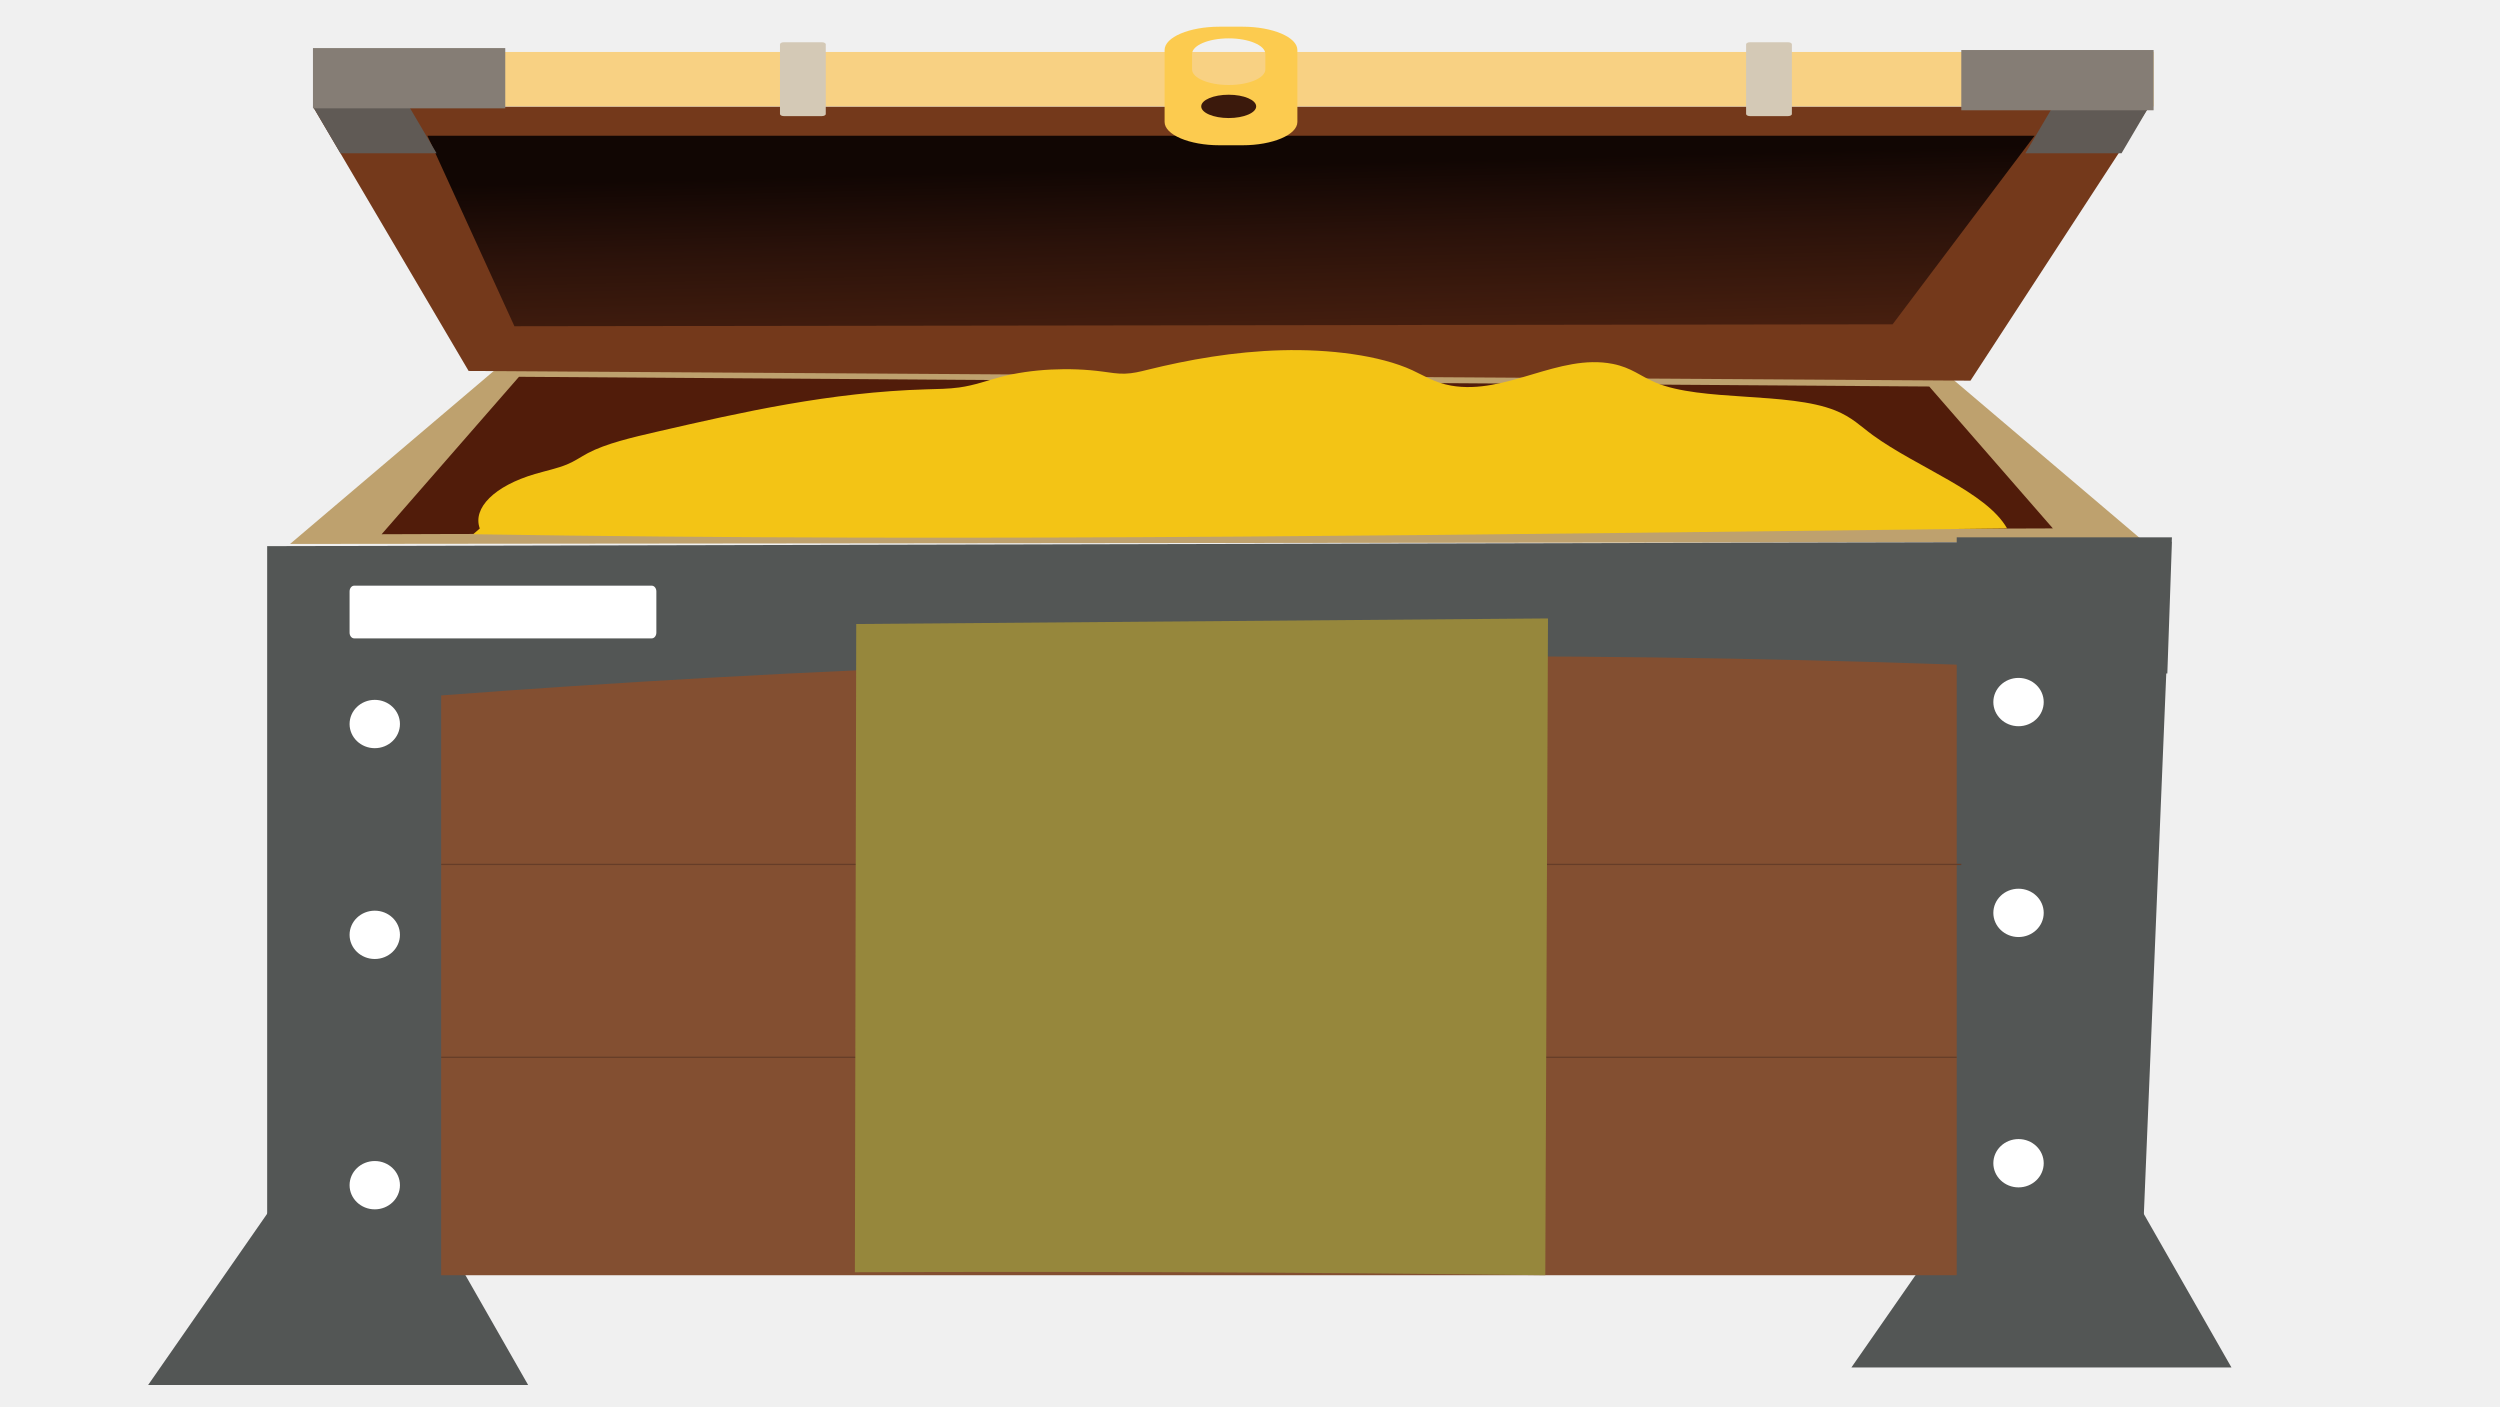
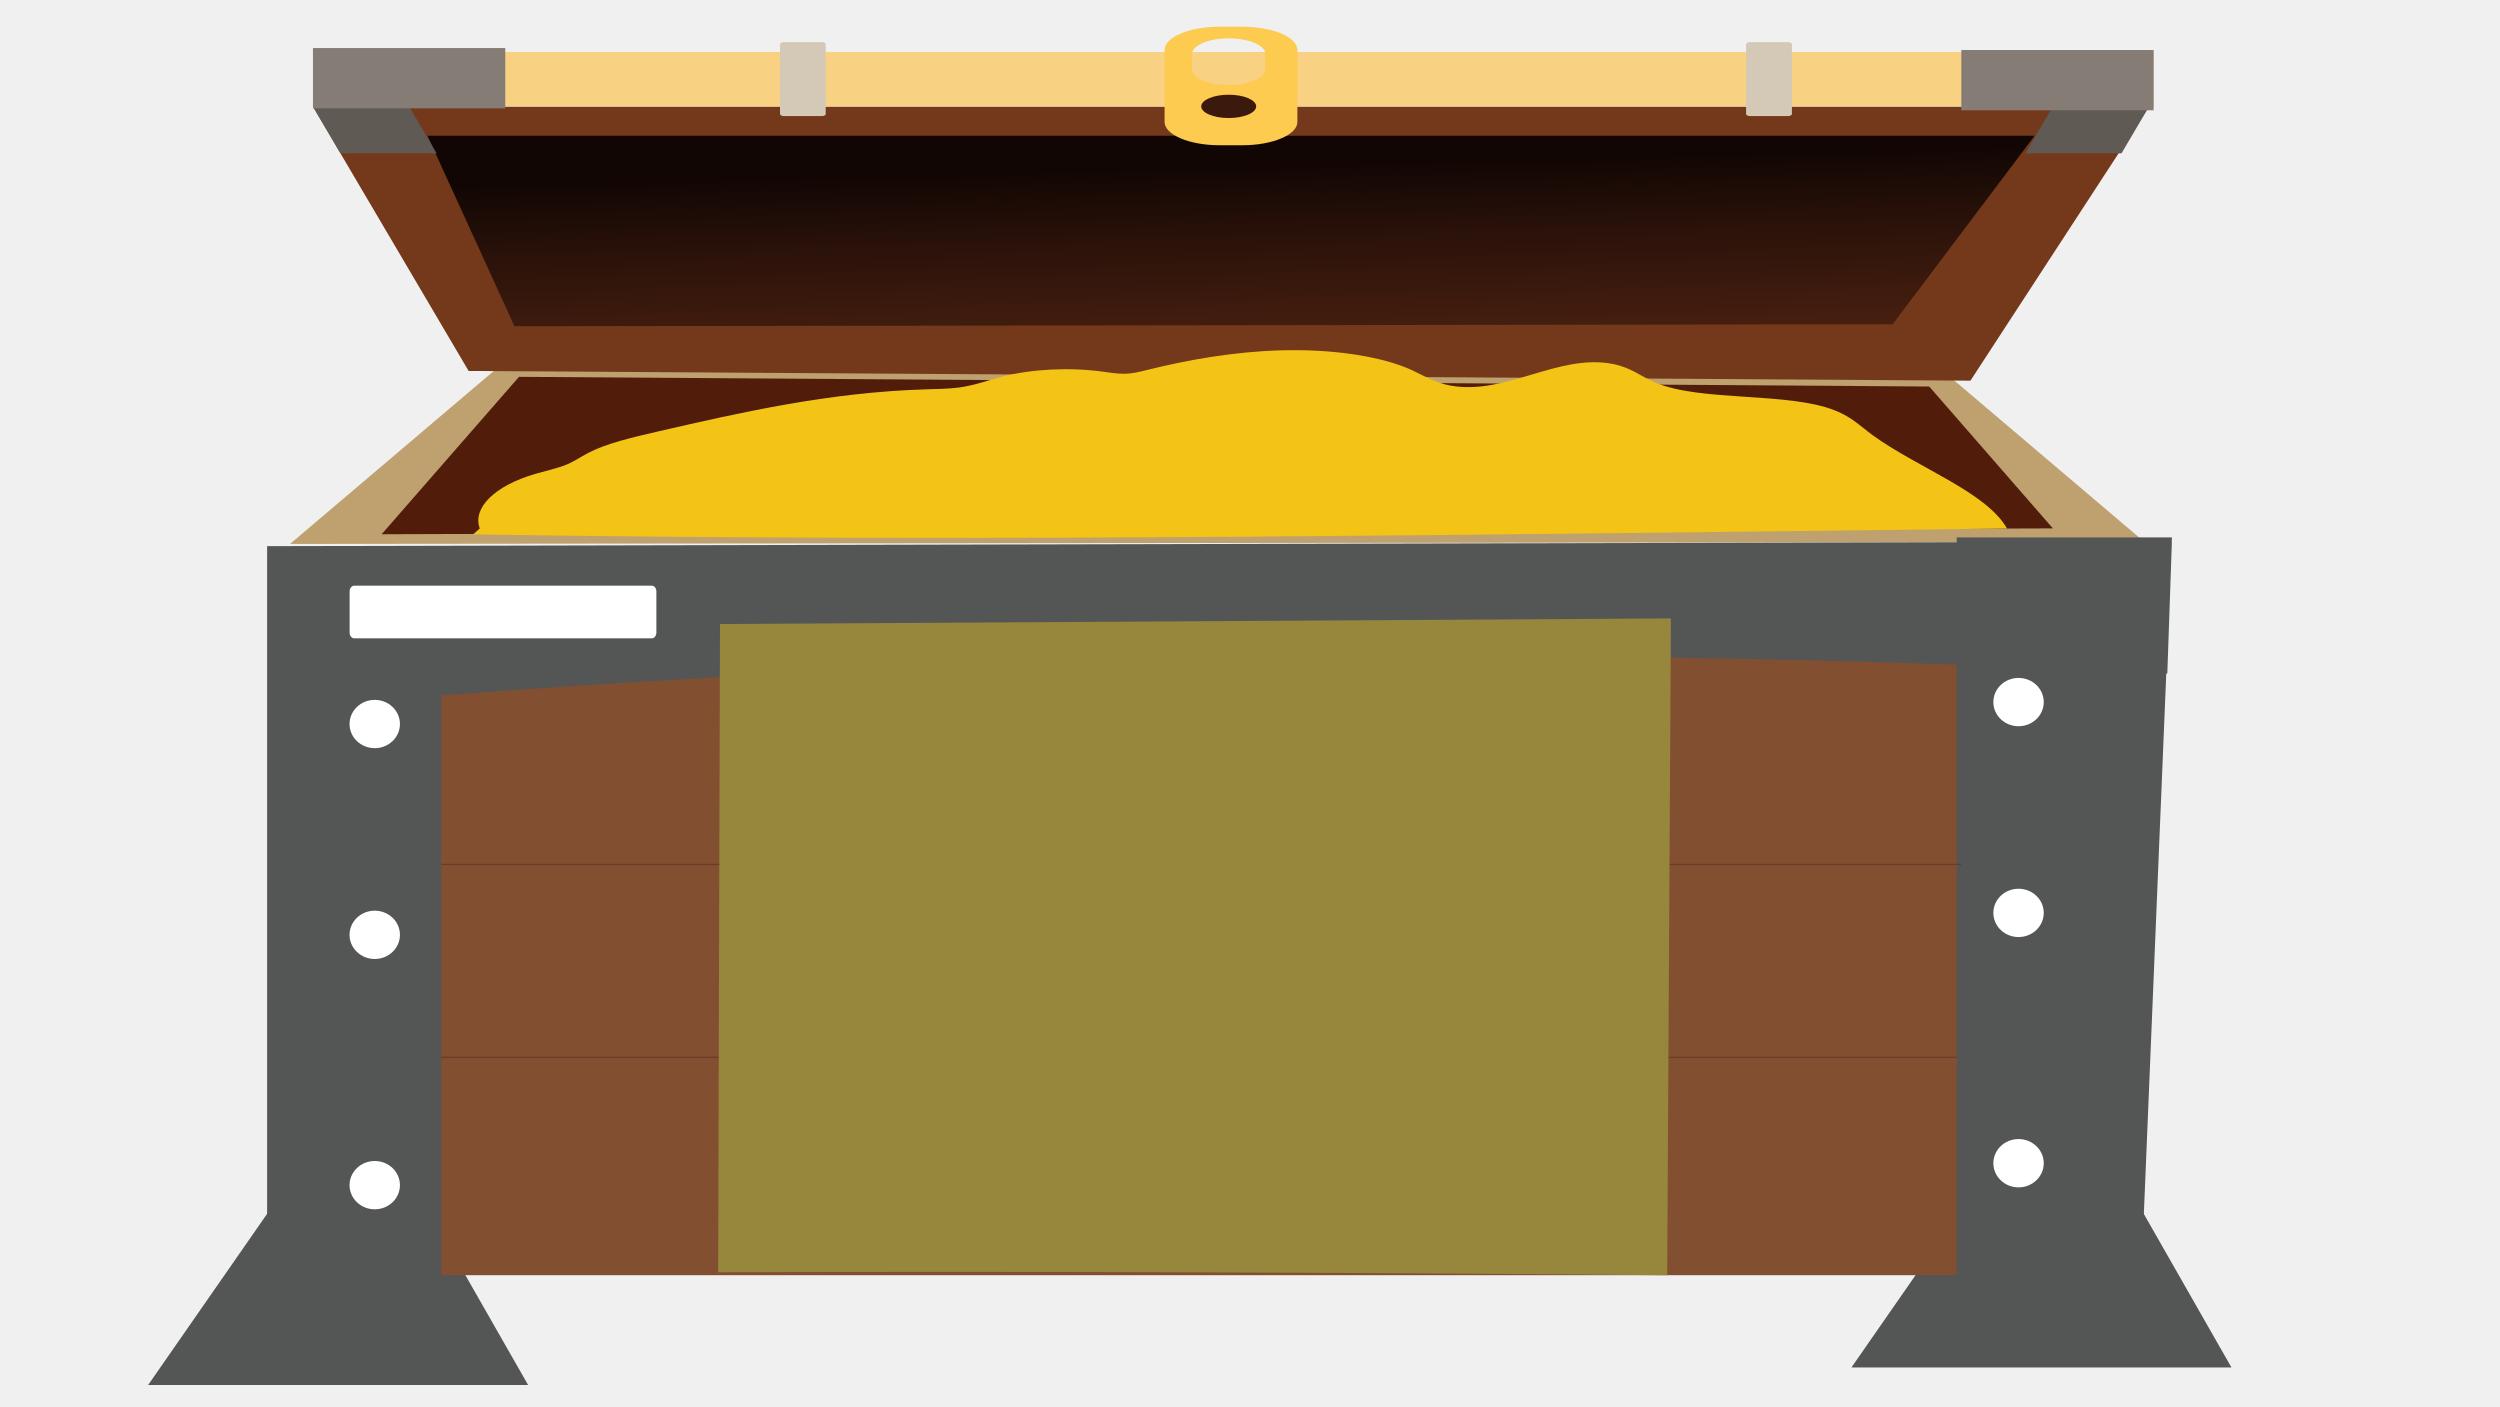
<svg xmlns="http://www.w3.org/2000/svg" version="1.1" id="圖層_1" x="0px" y="0px" viewBox="0 0 3840 2160" style="enable-background:new 0 0 3840 2160;" xml:space="preserve">
  <style type="text/css">
	.st0{fill:#BEA16E;}
	.st1{fill:#511C0A;}
	.st2{fill:#74391B;}
	.st3{fill:url(#SVGID_1_);}
	.st4{fill:#605A55;}
	.st5{fill:#F3C415;}
	.st6{fill:#F8D183;}
	.st7{fill:#857D75;}
	.st8{fill:#D4C9B6;}
	.st9{fill:#FCCB4F;}
	.st10{fill:#3B190C;}
	.st11{fill:#535655;}
	.st12{fill:#834F31;}
	.st13{fill:#FFFFFF;}
	.st14{fill:none;stroke:#663D28;stroke-width:2;stroke-miterlimit:10;}
	.st15{fill:#96873C;}
</style>
  <g>
-     <path class="st0" d="M3293.87,832.53c-949.45,0.99-1898.9,1.99-2848.35,2.98C551.01,745.94,656.51,656.37,762,566.8   c745.5,4.98,1490.99,9.95,2236.49,14.93C3096.95,665.33,3195.41,748.93,3293.87,832.53z" />
-     <path class="st1" d="M3153.21,811.63c-855.68,2.98-1711.35,5.97-2567.04,8.96c70.33-80.61,140.66-161.23,210.99-241.84   c722.05,4.98,1444.1,9.95,2166.15,14.93C3026.62,666.32,3089.91,738.97,3153.21,811.63z" />
-     <path class="st2" d="M3026.62,584.72c-768.94-4.98-1537.87-9.95-2306.81-14.93c-79.7-135.35-159.41-270.7-239.12-406.05   c940.07,0,1880.14,0,2820.22,0C3209.48,304.06,3118.05,444.39,3026.62,584.72z" />
-     <linearGradient id="SVGID_1_" gradientUnits="userSpaceOnUse" x1="1901.128" y1="1542.4" x2="1890.238" y2="1973.39" gradientTransform="matrix(1 0 0 -1 0 2160)">
+     <path class="st0" d="M3293.9,832.5c-949.4,1-1898.9,2-2848.4,3C551,745.9,656.5,656.4,762,566.8c745.5,5,1491,10,2236.5,14.9   C3096.9,665.3,3195.4,748.9,3293.9,832.5z" />
+     <path class="st1" d="M3153.2,811.6c-855.7,3-1711.3,6-2567,9c70.3-80.6,140.7-161.2,211-241.8c722.1,5,1444.1,10,2166.1,14.9   C3026.6,666.3,3089.9,739,3153.2,811.6z" />
+     <path class="st2" d="M3026.6,584.7c-768.9-5-1537.9-10-2306.8-14.9c-79.7-135.4-159.4-270.7-239.1-406c940.1,0,1880.1,0,2820.2,0   C3209.5,304.1,3118.1,444.4,3026.6,584.7z" />
+     <linearGradient id="SVGID_1_" gradientUnits="userSpaceOnUse" x1="1901.132" y1="-462.401" x2="1890.242" y2="-893.39" gradientTransform="matrix(1 0 0 1 0 1080)">
      <stop offset="0" style="stop-color:#582712" />
      <stop offset="0.575" style="stop-color:#2B120A" />
      <stop offset="0.843" style="stop-color:#110603" />
    </linearGradient>
-     <path class="st3" d="M2907.06,498.13c-705.64,0.99-1411.28,1.99-2116.92,2.98c-44.54-97.53-89.08-195.07-133.63-292.6h2468.57   C3052.41,305.06,2979.73,401.59,2907.06,498.13z" />
-     <path class="st4" d="M480.69,163.73c49.24,0,98.46,0,147.69,0c14.06,23.88,28.14,47.77,42.2,71.66H522.89   C508.81,211.51,494.75,187.62,480.69,163.73z" />
-     <path class="st4" d="M3300.91,163.73c-49.24,0-98.46,0-147.69,0c-14.06,23.88-28.14,47.77-42.2,71.66h147.69   C3272.77,211.51,3286.84,187.62,3300.91,163.73z" />
+     <path class="st3" d="M2907.1,498.1c-705.6,1-1411.3,2-2116.9,3c-44.5-97.5-89.1-195.1-133.6-292.6h2468.6   C3052.4,305.1,2979.7,401.6,2907.1,498.1z" />
+     <path class="st4" d="M480.7,163.7c49.2,0,98.5,0,147.7,0c14.1,23.9,28.1,47.8,42.2,71.7H522.9C508.8,211.5,494.8,187.6,480.7,163.7   z" />
+     <path class="st4" d="M3300.9,163.7c-49.2,0-98.5,0-147.7,0c-14.1,23.9-28.1,47.8-42.2,71.7h147.7   C3272.8,211.5,3286.8,187.6,3300.9,163.7z" />
    <g>
-       <path class="st5" d="M736.94,811.74c-11.45-31.64,22.86-65.48,84.86-83.7c16.45-4.84,34.73-8.68,49.02-14.62    c12.41-5.15,21.22-11.65,32.08-17.4c27.82-14.73,67.98-24.1,107.06-33.1c130.13-29.97,265.45-60.59,413.14-64.9    c16.84-0.49,33.99-0.65,50.05-2.85c24.05-3.29,43.36-10.82,64.91-16.42c46.07-11.97,104.55-14.95,155.98-7.94    c10.96,1.49,22,3.44,33.49,3.16c12.38-0.29,23.52-3.12,34.22-5.77c63.53-15.73,133.34-28.22,206.73-30.21    c73.4-1.99,150.97,7.7,200.8,30.67c18.61,8.57,34.26,19.17,59.63,23.64c84.4,14.85,165.1-49.61,248.1-33.4    c28.78,5.62,43.23,19.18,65.72,28.65c70.78,29.79,203.31,13.87,276.02,42.82c26.01,10.35,39.82,24.9,57.79,37.97    c68.55,49.89,174.52,87.12,206.33,143.28c-792.8,8.99-1563.52,21.6-2356.05,8.96" />
+       <path class="st5" d="M736.9,811.7c-11.5-31.6,22.9-65.5,84.9-83.7c16.5-4.8,34.7-8.7,49-14.6c12.4-5.2,21.2-11.7,32.1-17.4    c27.8-14.7,68-24.1,107.1-33.1c130.1-30,265.5-60.6,413.1-64.9c16.8-0.5,34-0.7,50.1-2.8c24.1-3.3,43.4-10.8,64.9-16.4    c46.1-12,104.6-15,156-7.9c11,1.5,22,3.4,33.5,3.2c12.4-0.3,23.5-3.1,34.2-5.8c63.5-15.7,133.3-28.2,206.7-30.2    c73.4-2,151,7.7,200.8,30.7c18.6,8.6,34.3,19.2,59.6,23.6c84.4,14.8,165.1-49.6,248.1-33.4c28.8,5.6,43.2,19.2,65.7,28.7    c70.8,29.8,203.3,13.9,276,42.8c26,10.3,39.8,24.9,57.8,38c68.6,49.9,174.5,87.1,206.3,143.3c-792.8,9-1563.5,21.6-2356.1,9" />
    </g>
    <g>
-       <rect x="508.81" y="79.81" class="st6" width="2799.12" height="83.6" />
-       <rect x="480.69" y="73.85" class="st7" width="295.39" height="92.56" />
-       <rect x="3012.55" y="76.83" class="st7" width="295.39" height="92.56" />
-       <path class="st8" d="M2746.48,178.34h-58.63c-3.22,0-5.85-1.46-5.85-3.25V68.13c0-1.79,2.63-3.25,5.85-3.25h58.63    c3.22,0,5.85,1.46,5.85,3.25v106.96C2752.34,176.88,2749.7,178.34,2746.48,178.34z" />
-       <path class="st9" d="M1908.38,41h-35.16c-46.41,0-84.4,16.12-84.4,35.83V187.3c0,19.7,37.98,35.83,84.4,35.83h35.16    c46.41,0,84.4-16.12,84.4-35.83V76.83C1992.77,57.12,1954.8,41,1908.38,41z M1943.55,106.68c0,13.13-25.31,23.88-56.26,23.88    s-56.26-10.75-56.26-23.88V82.8c0-13.13,25.31-23.88,56.26-23.88s56.26,10.75,56.26,23.88V106.68z" />
-       <ellipse class="st10" cx="1887.28" cy="163.41" rx="42.2" ry="17.91" />
-       <path class="st8" d="M1262.53,178.34h-58.63c-3.22,0-5.85-1.46-5.85-3.25V68.13c0-1.79,2.63-3.25,5.85-3.25h58.63    c3.22,0,5.85,1.46,5.85,3.25v106.96C1268.38,176.88,1265.75,178.34,1262.53,178.34z" />
+       <rect x="508.8" y="79.8" class="st6" width="2799.1" height="83.6" />
+       <rect x="480.7" y="73.8" class="st7" width="295.4" height="92.6" />
+       <rect x="3012.6" y="76.8" class="st7" width="295.4" height="92.6" />
+       <path class="st8" d="M2746.5,178.3h-58.6c-3.2,0-5.9-1.5-5.9-3.3v-107c0-1.8,2.6-3.3,5.9-3.3h58.6c3.2,0,5.9,1.5,5.9,3.3v107    C2752.3,176.9,2749.7,178.3,2746.5,178.3z" />
+       <path class="st9" d="M1908.4,41h-35.2c-46.4,0-84.4,16.1-84.4,35.8v110.5c0,19.7,38,35.8,84.4,35.8h35.2    c46.4,0,84.4-16.1,84.4-35.8V76.8C1992.8,57.1,1954.8,41,1908.4,41z M1943.6,106.7c0,13.1-25.3,23.9-56.3,23.9    s-56.3-10.8-56.3-23.9V82.8c0-13.1,25.3-23.9,56.3-23.9s56.3,10.8,56.3,23.9V106.7z" />
+       <ellipse class="st10" cx="1887.3" cy="163.4" rx="42.2" ry="17.9" />
+       <path class="st8" d="M1262.5,178.3h-58.6c-3.2,0-5.8-1.5-5.8-3.3v-107c0-1.8,2.6-3.3,5.8-3.3h58.6c3.2,0,5.8,1.5,5.8,3.3v107    C1268.4,176.9,1265.8,178.3,1262.5,178.3z" />
    </g>
  </g>
-   <path class="st11" d="M811.24,2127.39H227.5c65.64-94.45,131.28-188.9,196.92-283.33c75.02,0,150.04,0,225.05,0  C703.4,1938.49,757.32,2032.94,811.24,2127.39z" />
-   <path class="st11" d="M3427.5,2100.4h-583.74c65.64-94.45,131.28-188.9,196.92-283.33c75.02,0,150.04,0,225.05,0  C3319.66,1911.52,3373.58,2005.97,3427.5,2100.4z" />
-   <rect x="515.85" y="973.81" class="st12" width="2728.79" height="984.94" />
-   <path class="st11" d="M3336.07,825.39c-110.18,0-220.37,0-330.55,0v7.5c-865.05,2-1730.11,3.99-2595.16,5.99c0,2.25,0,4.49,0,6.74  c0,80.95,0,161.91,0,242.86v917.48h267.25v-937.78c134.57-10.19,270.55-19.19,407.91-26.92c665.84-37.45,1306.71-41.66,1920-20.35  v991.79h281.31c13.52-326.09,27.05-652.17,40.56-978.27c0.54,0.03,1.09,0.04,1.64,0.07c2.34-67.46,4.68-134.92,7.04-202.38  c-0.09,0-0.19,0-0.28,0C3335.88,829.89,3335.98,827.64,3336.07,825.39z" />
-   <ellipse class="st13" cx="575.64" cy="1112.1" rx="38.69" ry="37.11" />
-   <ellipse class="st13" cx="575.64" cy="1435.91" rx="38.69" ry="37.11" />
-   <ellipse class="st13" cx="575.64" cy="1820.45" rx="38.69" ry="37.11" />
-   <ellipse class="st13" cx="3100.46" cy="1078.37" rx="38.69" ry="37.11" />
-   <ellipse class="st13" cx="3100.46" cy="1402.18" rx="38.69" ry="37.11" />
-   <ellipse class="st13" cx="3100.46" cy="1786.72" rx="38.69" ry="37.11" />
-   <path class="st13" d="M1001.13,980.55H543.98c-3.86,0-7.03-3.96-7.03-8.81V908.4c0-4.85,3.16-8.81,7.03-8.81h457.16  c3.86,0,7.03,3.96,7.03,8.81v63.33C1008.16,976.58,1005,980.55,1001.13,980.55z" />
-   <line class="st14" x1="677.61" y1="1327.76" x2="3012.55" y2="1327.76" />
-   <line class="st14" x1="677.61" y1="1624.01" x2="3005.52" y2="1624.01" />
-   <path class="st15" d="M2373.57,1958.76c-184.17-2.33-368.31-3.86-552.44-4.6c-169.33-0.68-338.68-0.66-508.03,0.01  c0.69-331.9,1.38-663.79,2.07-995.69c354.18-2.85,708.36-5.71,1062.55-8.56C2376.34,1286.2,2374.95,1622.47,2373.57,1958.76z" />
+   <path class="st11" d="M811.2,2127.4H227.5c65.6-94.4,131.3-188.9,196.9-283.3c75,0,150,0,225,0  C703.4,1938.5,757.3,2032.9,811.2,2127.4z" />
+   <path class="st11" d="M3427.5,2100.4h-583.7c65.6-94.4,131.3-188.9,196.9-283.3c75,0,150,0,225.1,0  C3319.7,1911.5,3373.6,2006,3427.5,2100.4z" />
+   <rect x="515.8" y="973.8" class="st12" width="2728.8" height="984.9" />
+   <path class="st11" d="M3336.1,825.4c-110.2,0-220.4,0-330.6,0v7.5c-865.1,2-1730.1,4-2595.2,6c0,2.3,0,4.5,0,6.7  c0,81,0,161.9,0,242.9V2006h267.3v-937.8c134.6-10.2,270.5-19.2,407.9-26.9c665.8-37.5,1306.7-41.7,1920-20.3v991.8h281.3  c13.5-326.1,27.1-652.2,40.6-978.3c0.5,0,1.1,0,1.6,0.1c2.3-67.5,4.7-134.9,7-202.4c-0.1,0-0.2,0-0.3,0  C3335.9,829.9,3336,827.6,3336.1,825.4z" />
+   <ellipse class="st13" cx="575.6" cy="1112.1" rx="38.7" ry="37.1" />
+   <ellipse class="st13" cx="575.6" cy="1435.9" rx="38.7" ry="37.1" />
+   <ellipse class="st13" cx="575.6" cy="1820.4" rx="38.7" ry="37.1" />
+   <ellipse class="st13" cx="3100.5" cy="1078.4" rx="38.7" ry="37.1" />
+   <ellipse class="st13" cx="3100.5" cy="1402.2" rx="38.7" ry="37.1" />
+   <ellipse class="st13" cx="3100.5" cy="1786.7" rx="38.7" ry="37.1" />
+   <path class="st13" d="M1001.1,980.5H544c-3.9,0-7-4-7-8.8v-63.3c0-4.8,3.2-8.8,7-8.8h457.2c3.9,0,7,4,7,8.8v63.3  C1008.2,976.6,1005,980.5,1001.1,980.5z" />
+   <line class="st14" x1="677.6" y1="1327.8" x2="3012.6" y2="1327.8" />
+   <line class="st14" x1="677.6" y1="1624" x2="3005.5" y2="1624" />
+   <path class="st15" d="M2560.8,1958.8c-253.2-2.3-506.3-3.9-759.4-4.6c-232.8-0.7-465.5-0.7-698.3,0c0.9-331.9,1.9-663.8,2.8-995.7  c486.9-2.8,973.7-5.7,1460.6-8.6C2564.6,1286.2,2562.7,1622.5,2560.8,1958.8z" />
</svg>
